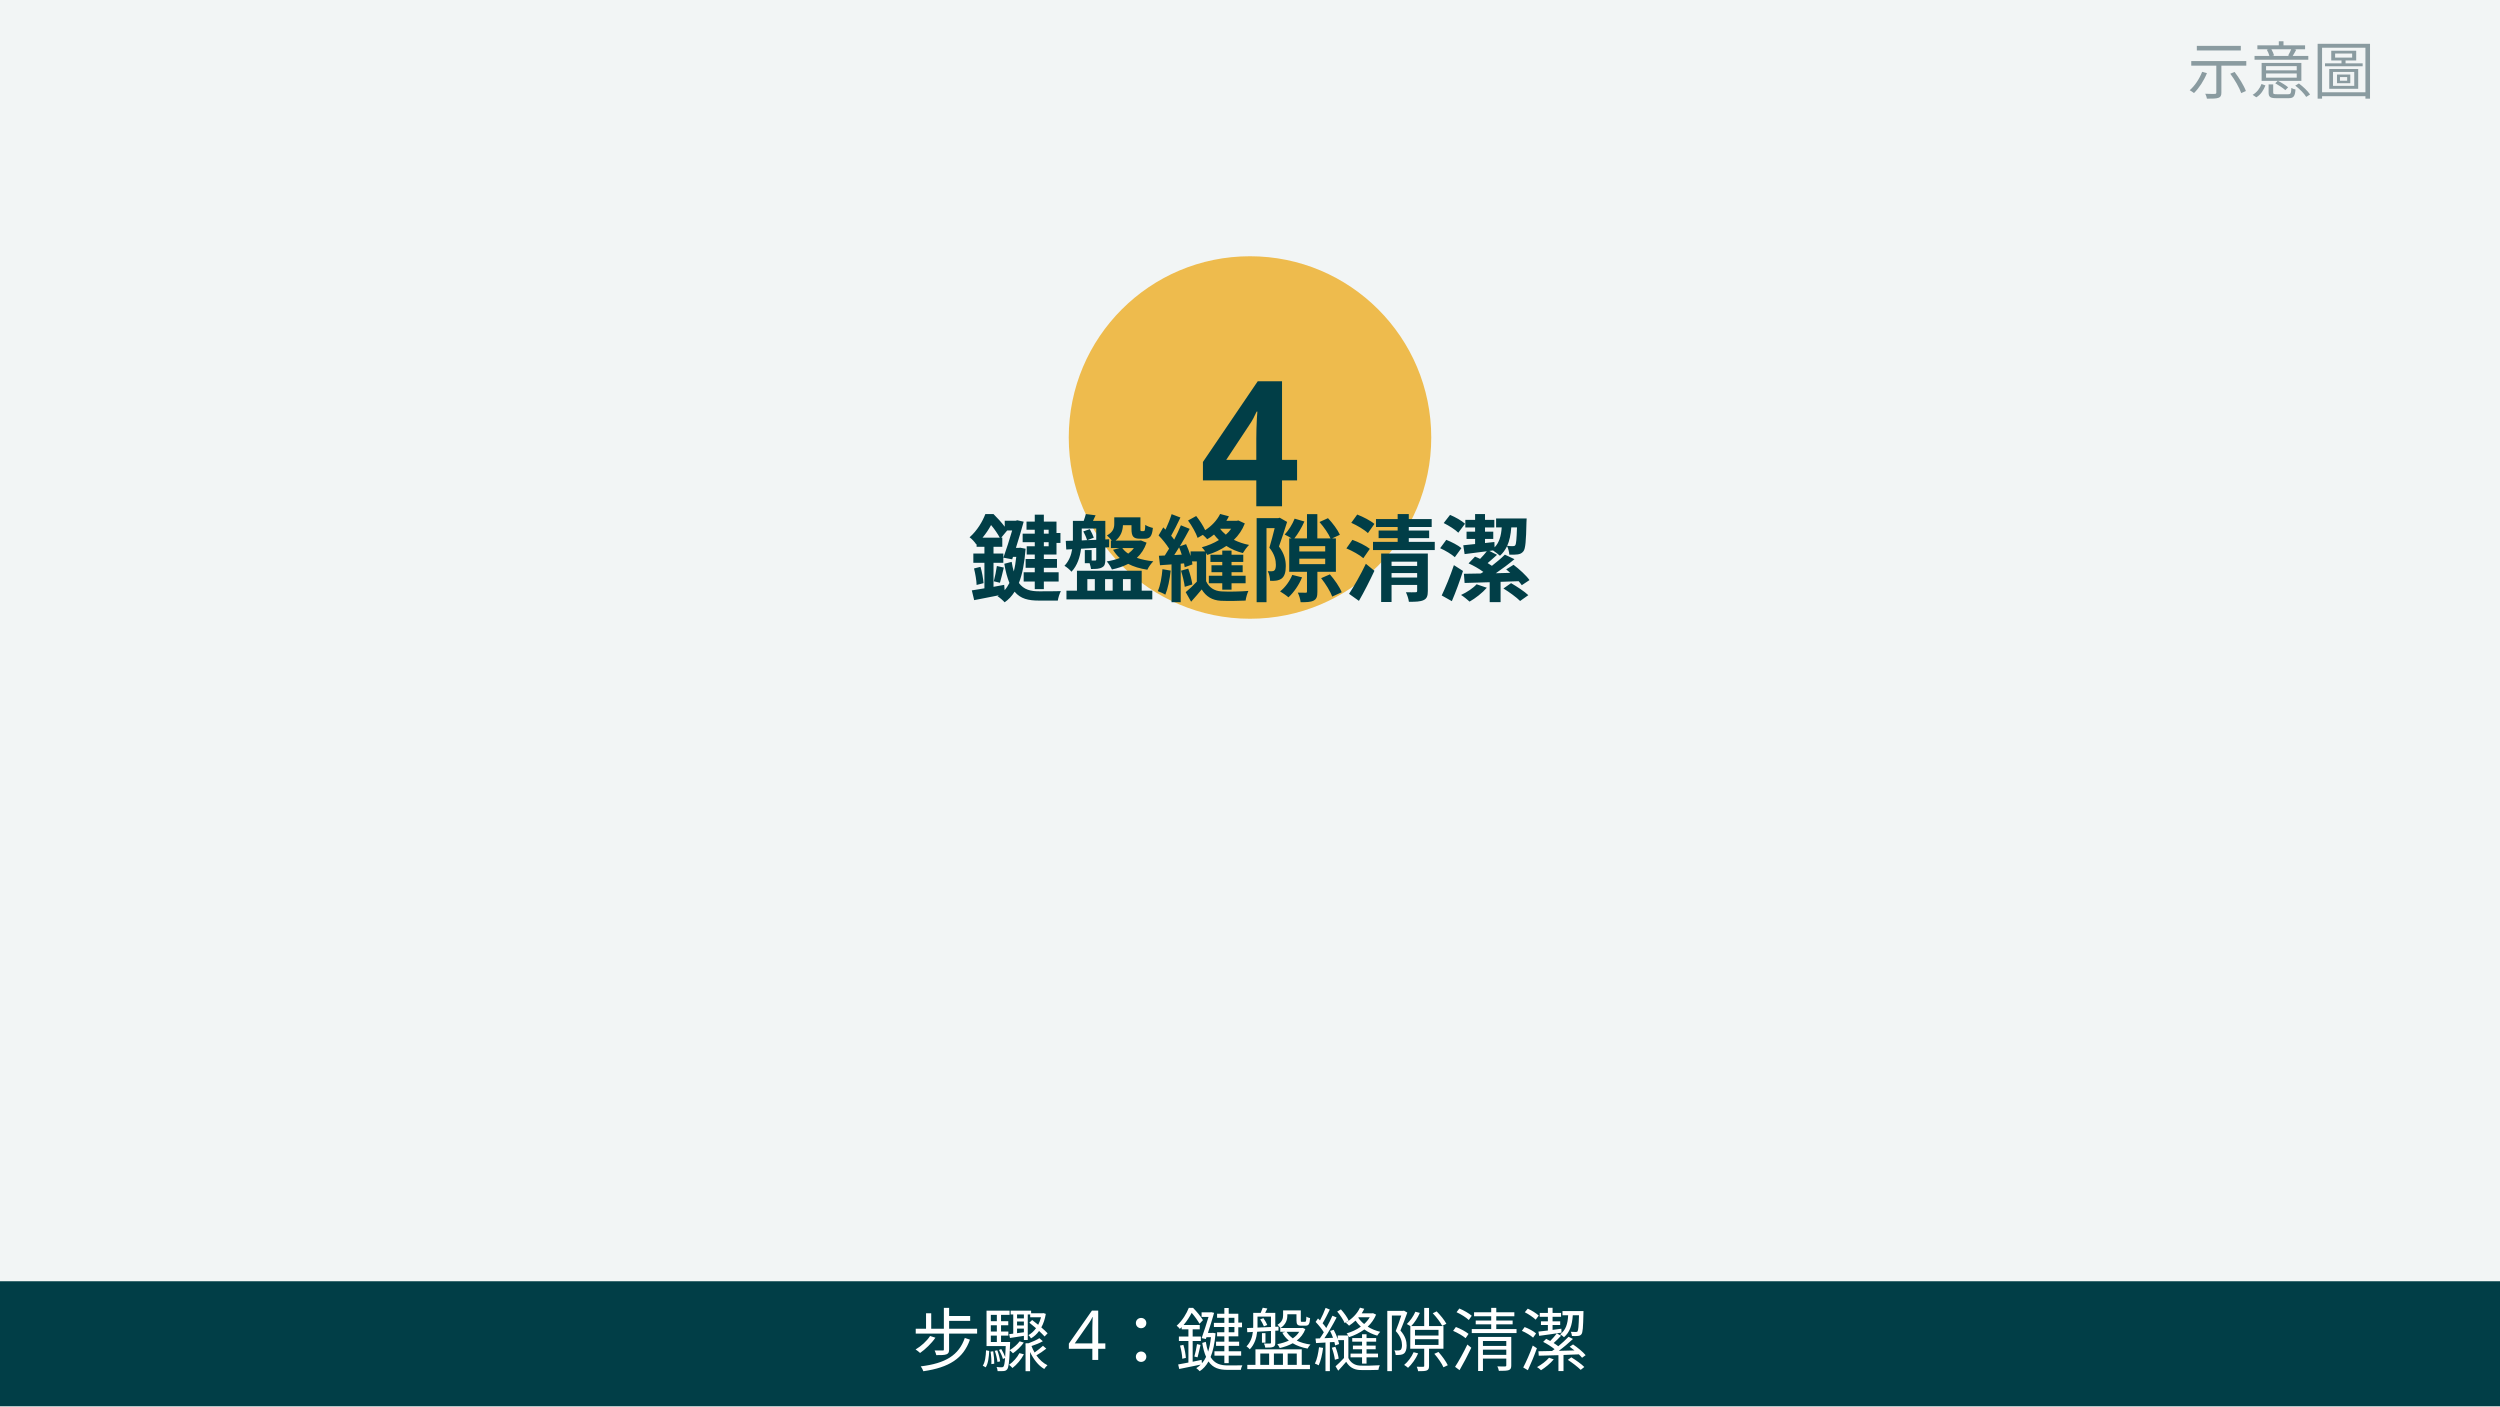
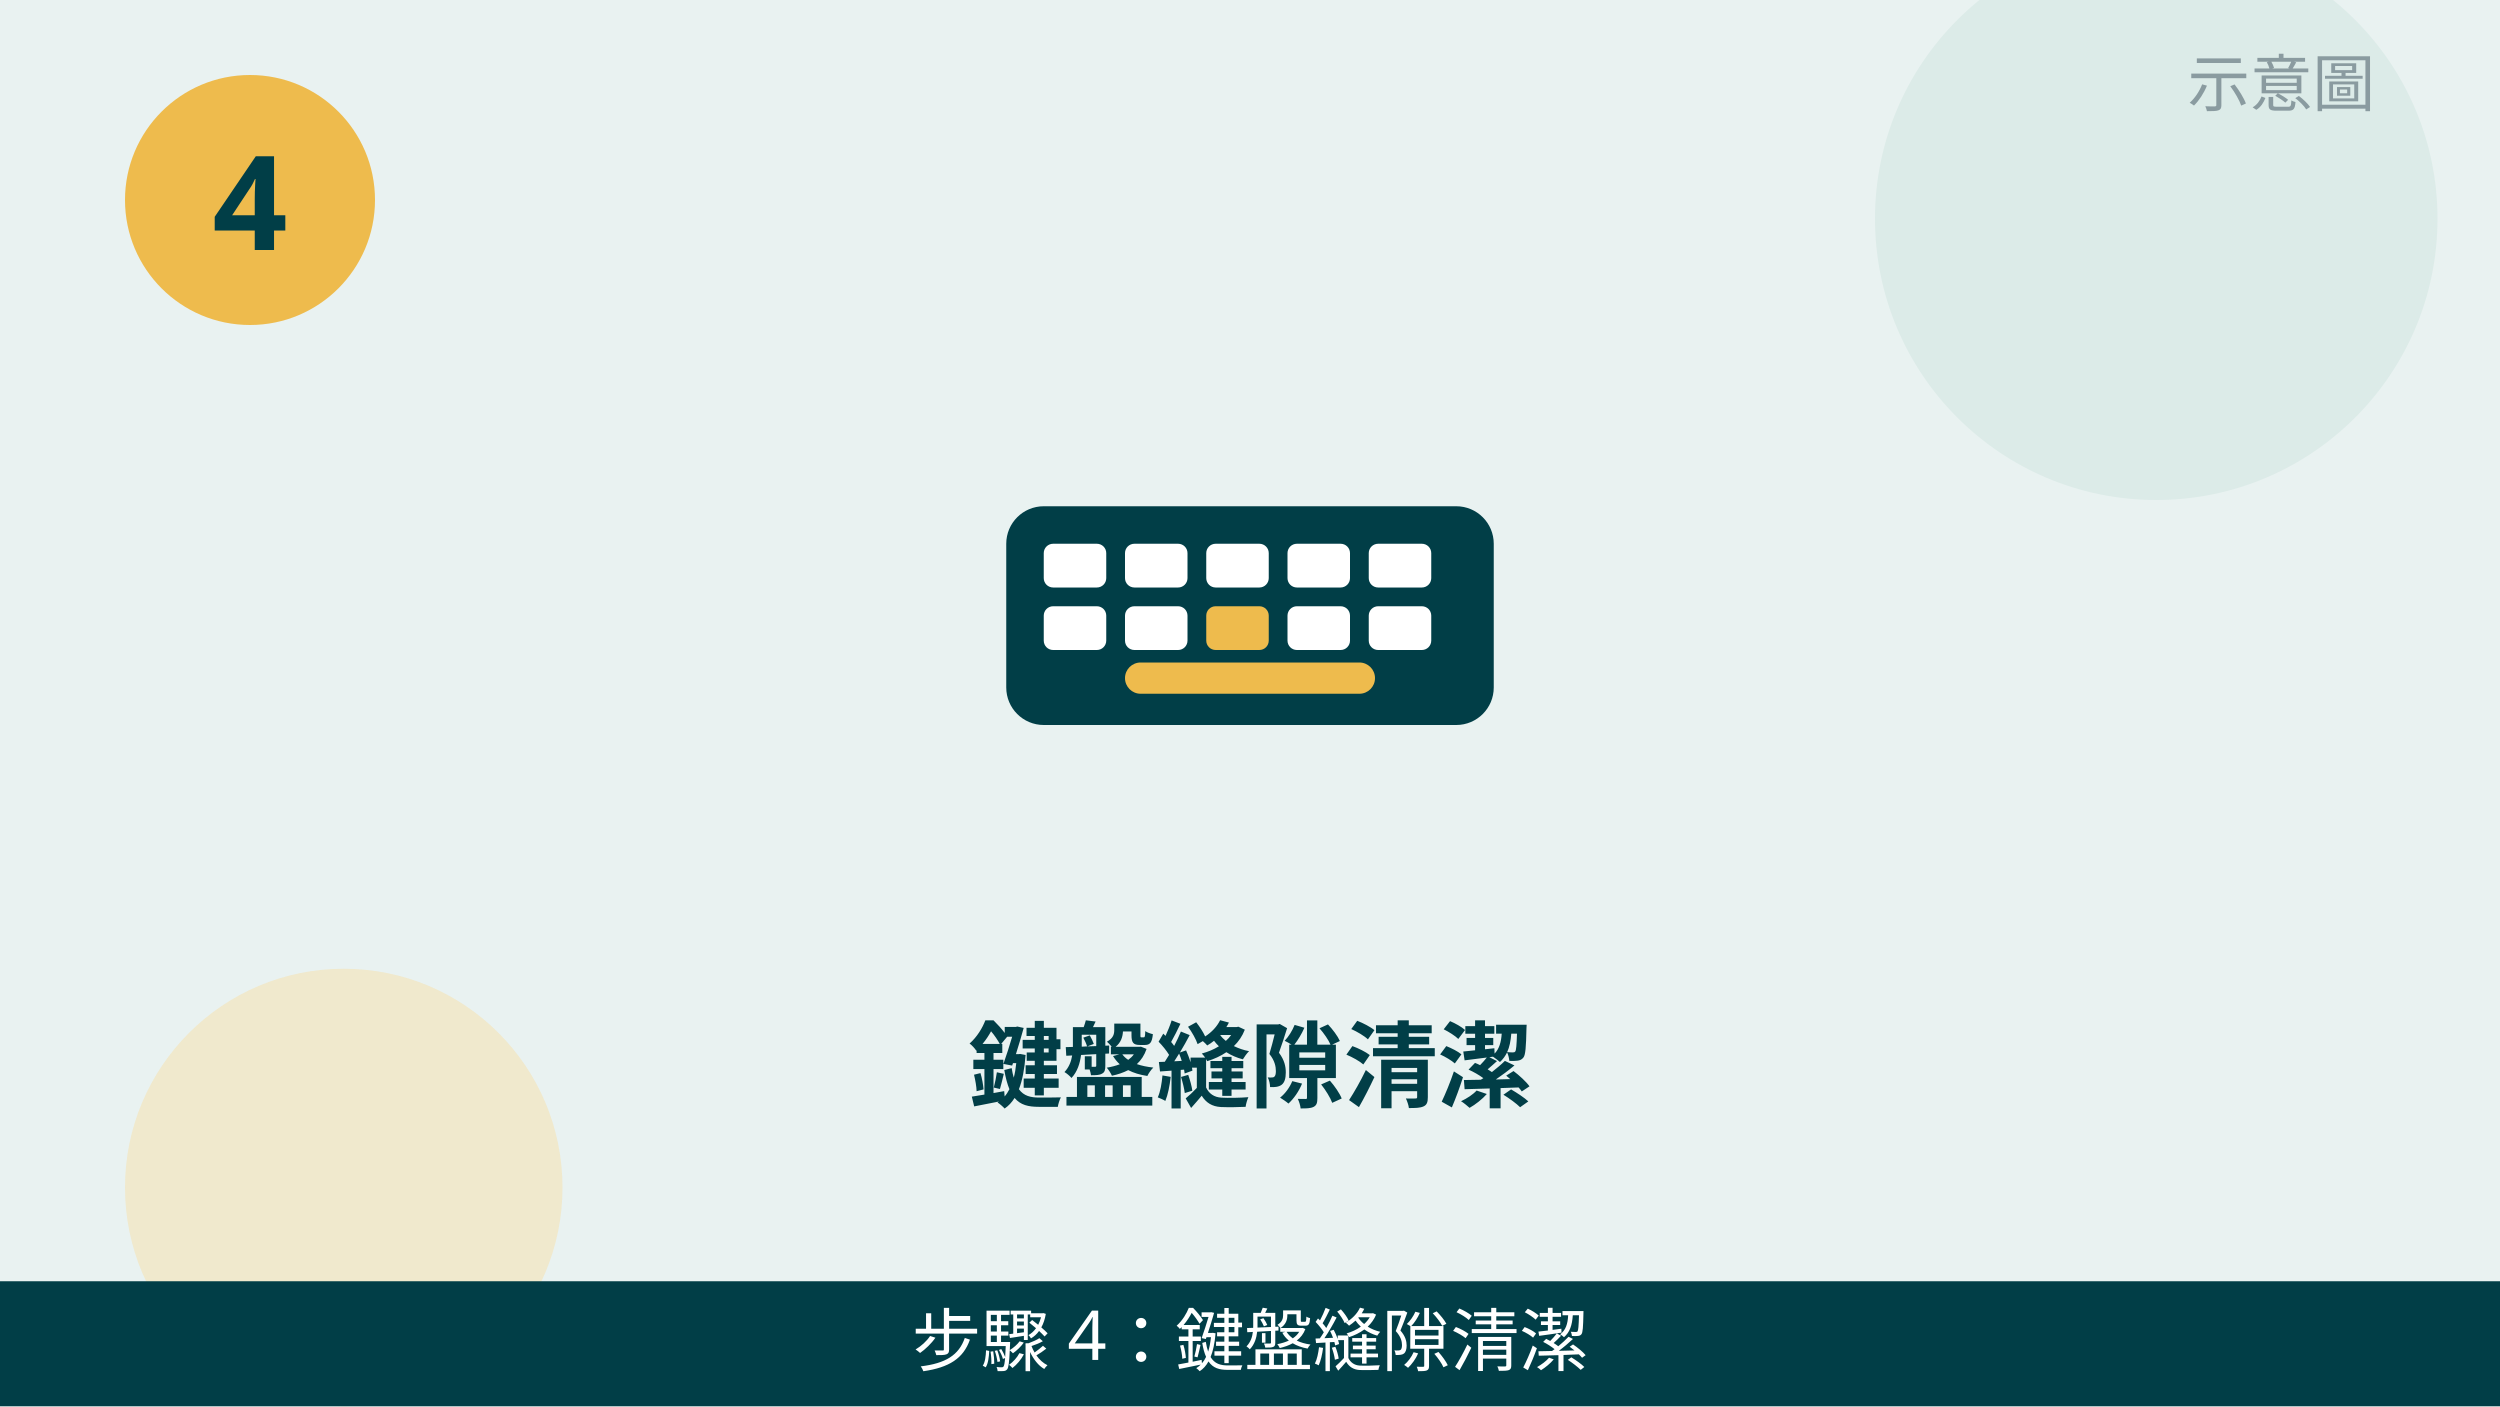
<svg xmlns="http://www.w3.org/2000/svg" width="800" height="450" viewBox="0 0 800 450" font-family="Noto Sans TC, sans-serif">
-   <rect width="800" height="450" fill="#f2f5f5" />
-   <text x="700" y="30" font-size="20" fill="#8a9ba0">示意圖</text>
-   <circle cx="400" cy="140" r="58" fill="#eebb4d" />
-   <text x="400" y="162" font-size="56" fill="#013e47" text-anchor="middle" font-weight="bold">4</text>
-   <text x="400" y="190" font-size="30" fill="#013e47" text-anchor="middle" font-weight="bold">鍵盤縫隙清潔</text>
+   <rect width="800" height="450" fill="#e9f2f1" />
+   <circle cx="690" cy="70" r="90" fill="#dcebe8" />
+   <circle cx="110" cy="380" r="70" fill="#f3e5bd" opacity="0.7" />
+   <text x="700" y="34" font-size="20" fill="#8a9ba0">示意圖</text>
+   <circle cx="80" cy="64" r="40" fill="#eebb4d" />
+   <text x="80" y="80" font-size="42" fill="#013e47" text-anchor="middle" font-weight="bold">4</text>
+   <g transform="translate(300,96)">
+     <rect x="22" y="66" width="156" height="70" rx="12" fill="#013e47" />
+     <rect x="34" y="78" width="20" height="14" rx="3" fill="#ffffff" />
+     <rect x="60" y="78" width="20" height="14" rx="3" fill="#ffffff" />
+     <rect x="86" y="78" width="20" height="14" rx="3" fill="#ffffff" />
+     <rect x="112" y="78" width="20" height="14" rx="3" fill="#ffffff" />
+     <rect x="138" y="78" width="20" height="14" rx="3" fill="#ffffff" />
+     <rect x="34" y="98" width="20" height="14" rx="3" fill="#ffffff" />
+     <rect x="60" y="98" width="20" height="14" rx="3" fill="#ffffff" />
+     <rect x="86" y="98" width="20" height="14" rx="3" fill="#eebb4d" />
+     <rect x="112" y="98" width="20" height="14" rx="3" fill="#ffffff" />
+     <rect x="138" y="98" width="20" height="14" rx="3" fill="#ffffff" />
+     <rect x="60" y="116" width="80" height="10" rx="5" fill="#eebb4d" />
+   </g>
+   <text x="400" y="352" font-size="30" fill="#013e47" text-anchor="middle" font-weight="bold">鍵盤縫隙清潔</text>
  <rect x="0" y="410" width="800" height="40" fill="#013e47" />
  <text x="400" y="437" font-size="22" fill="#ffffff" text-anchor="middle">步驟 4：鍵盤縫隙清潔</text>
</svg>
